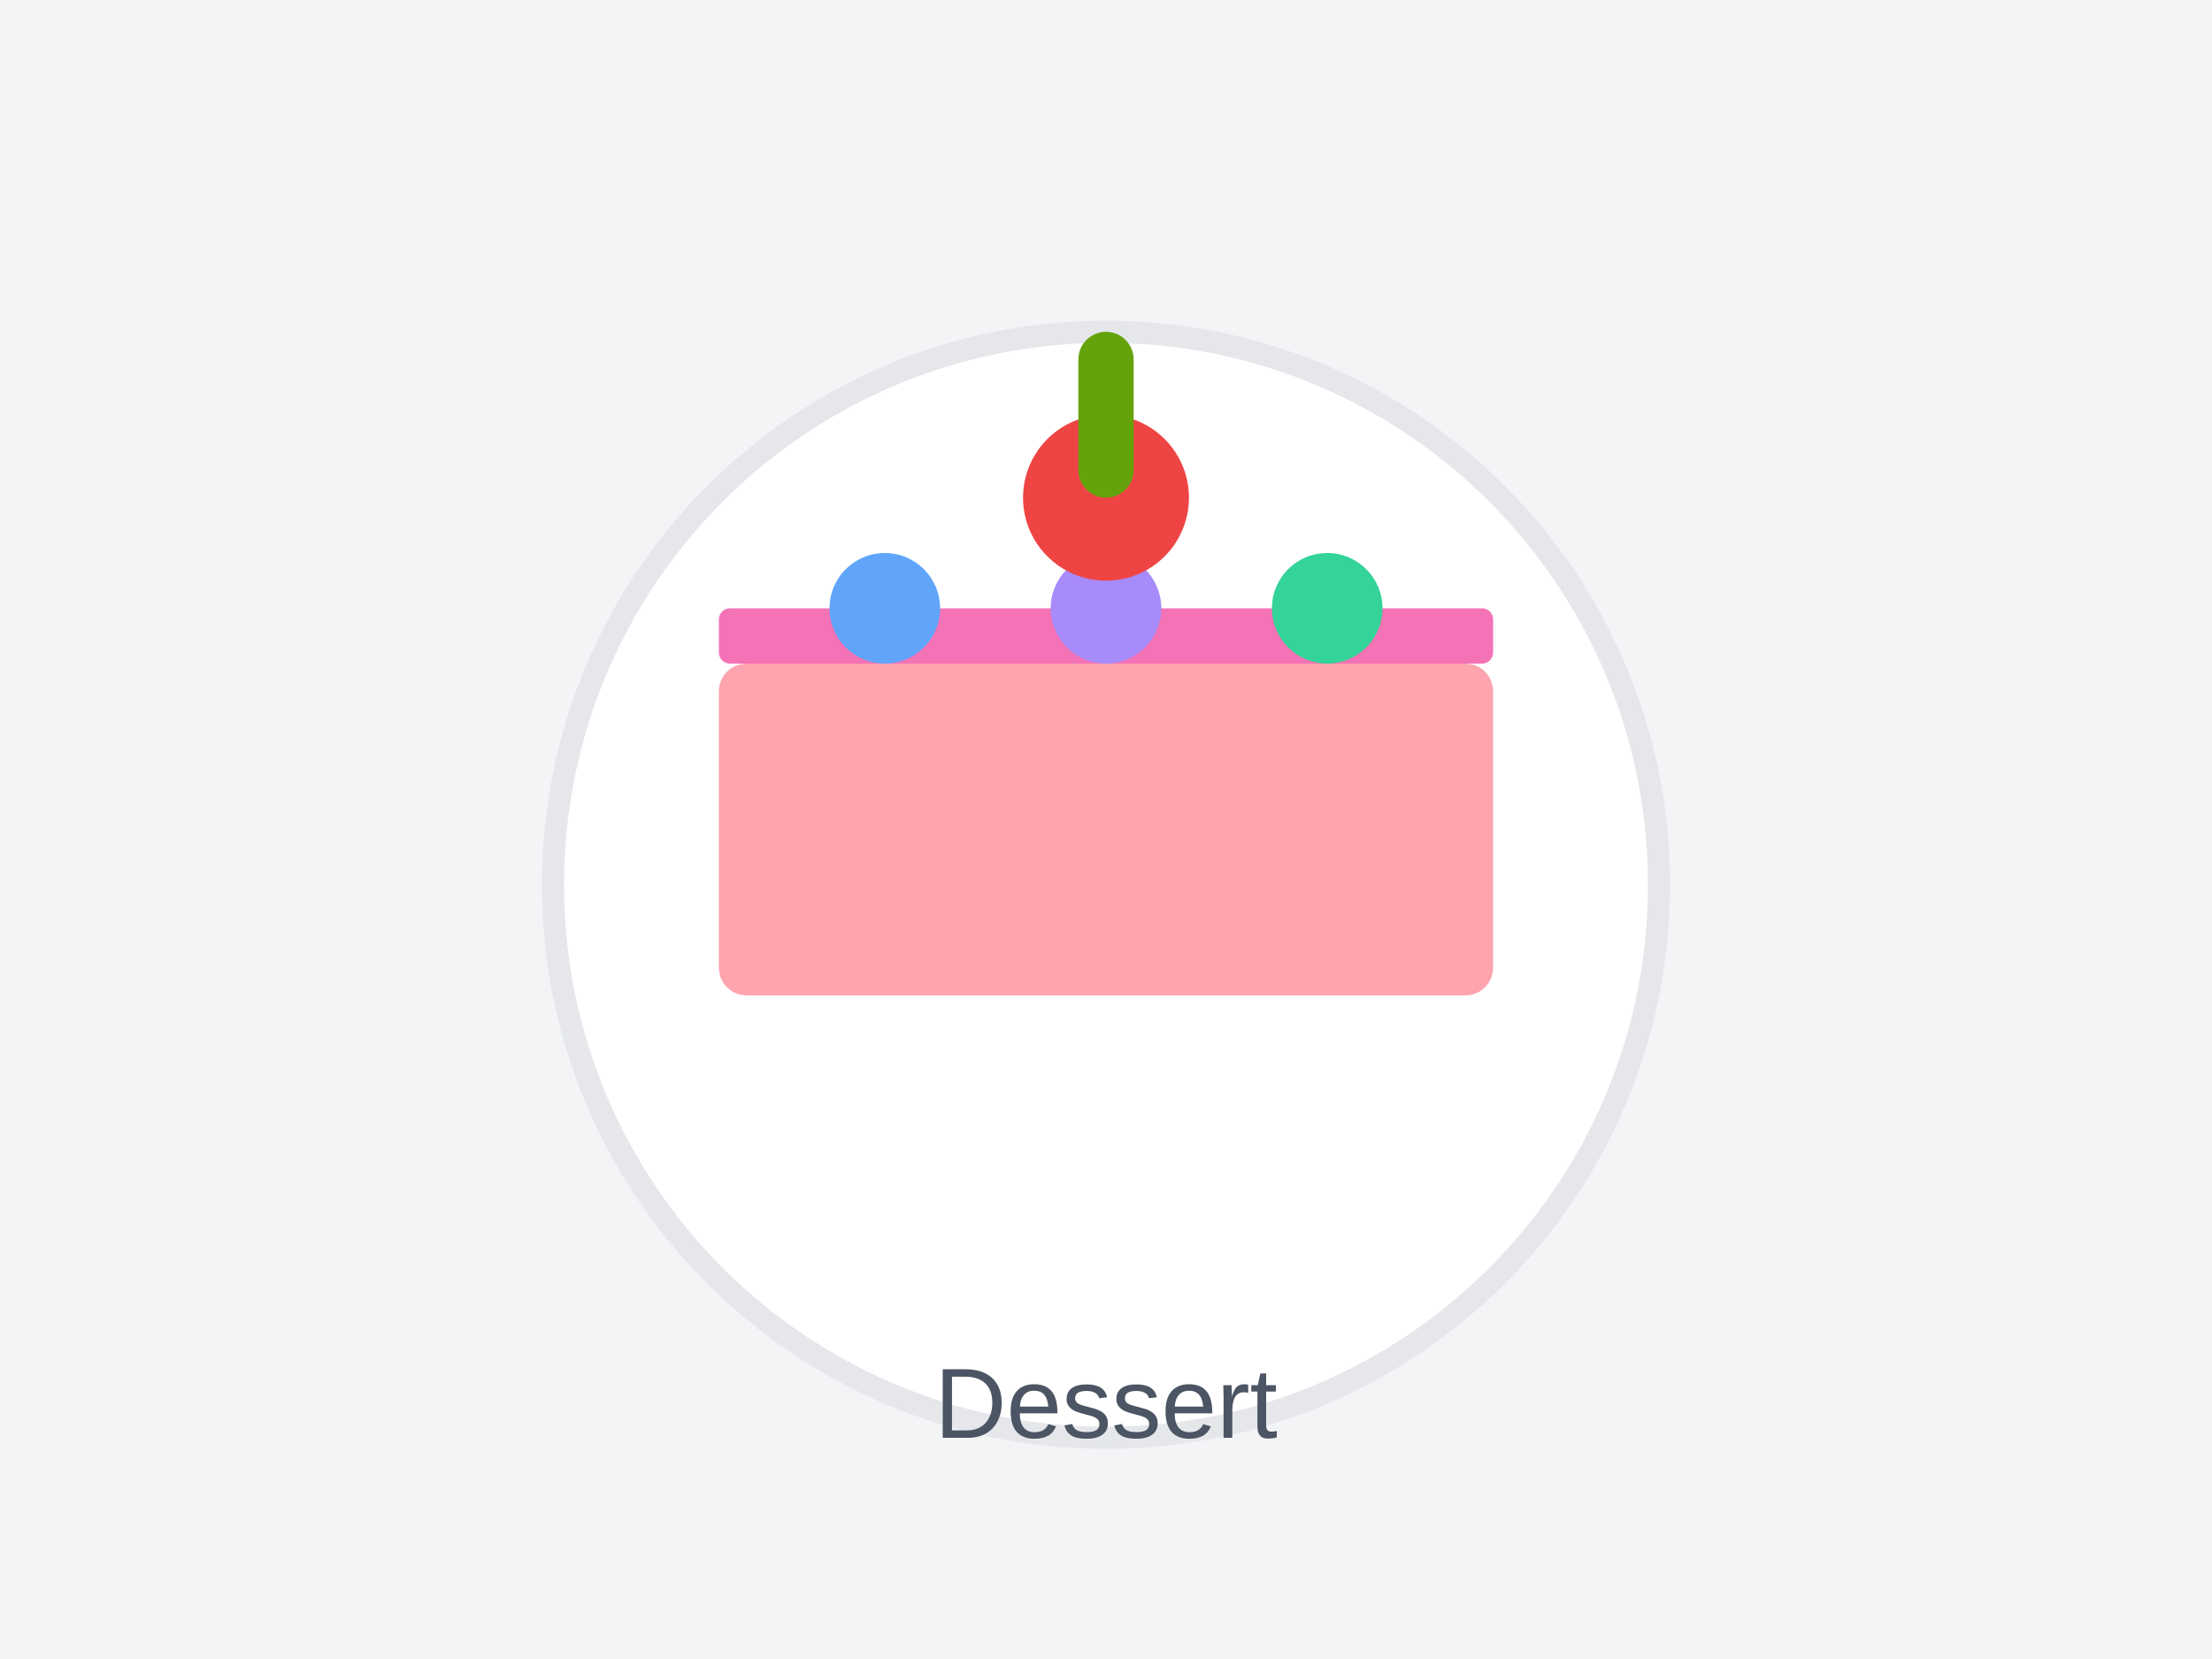
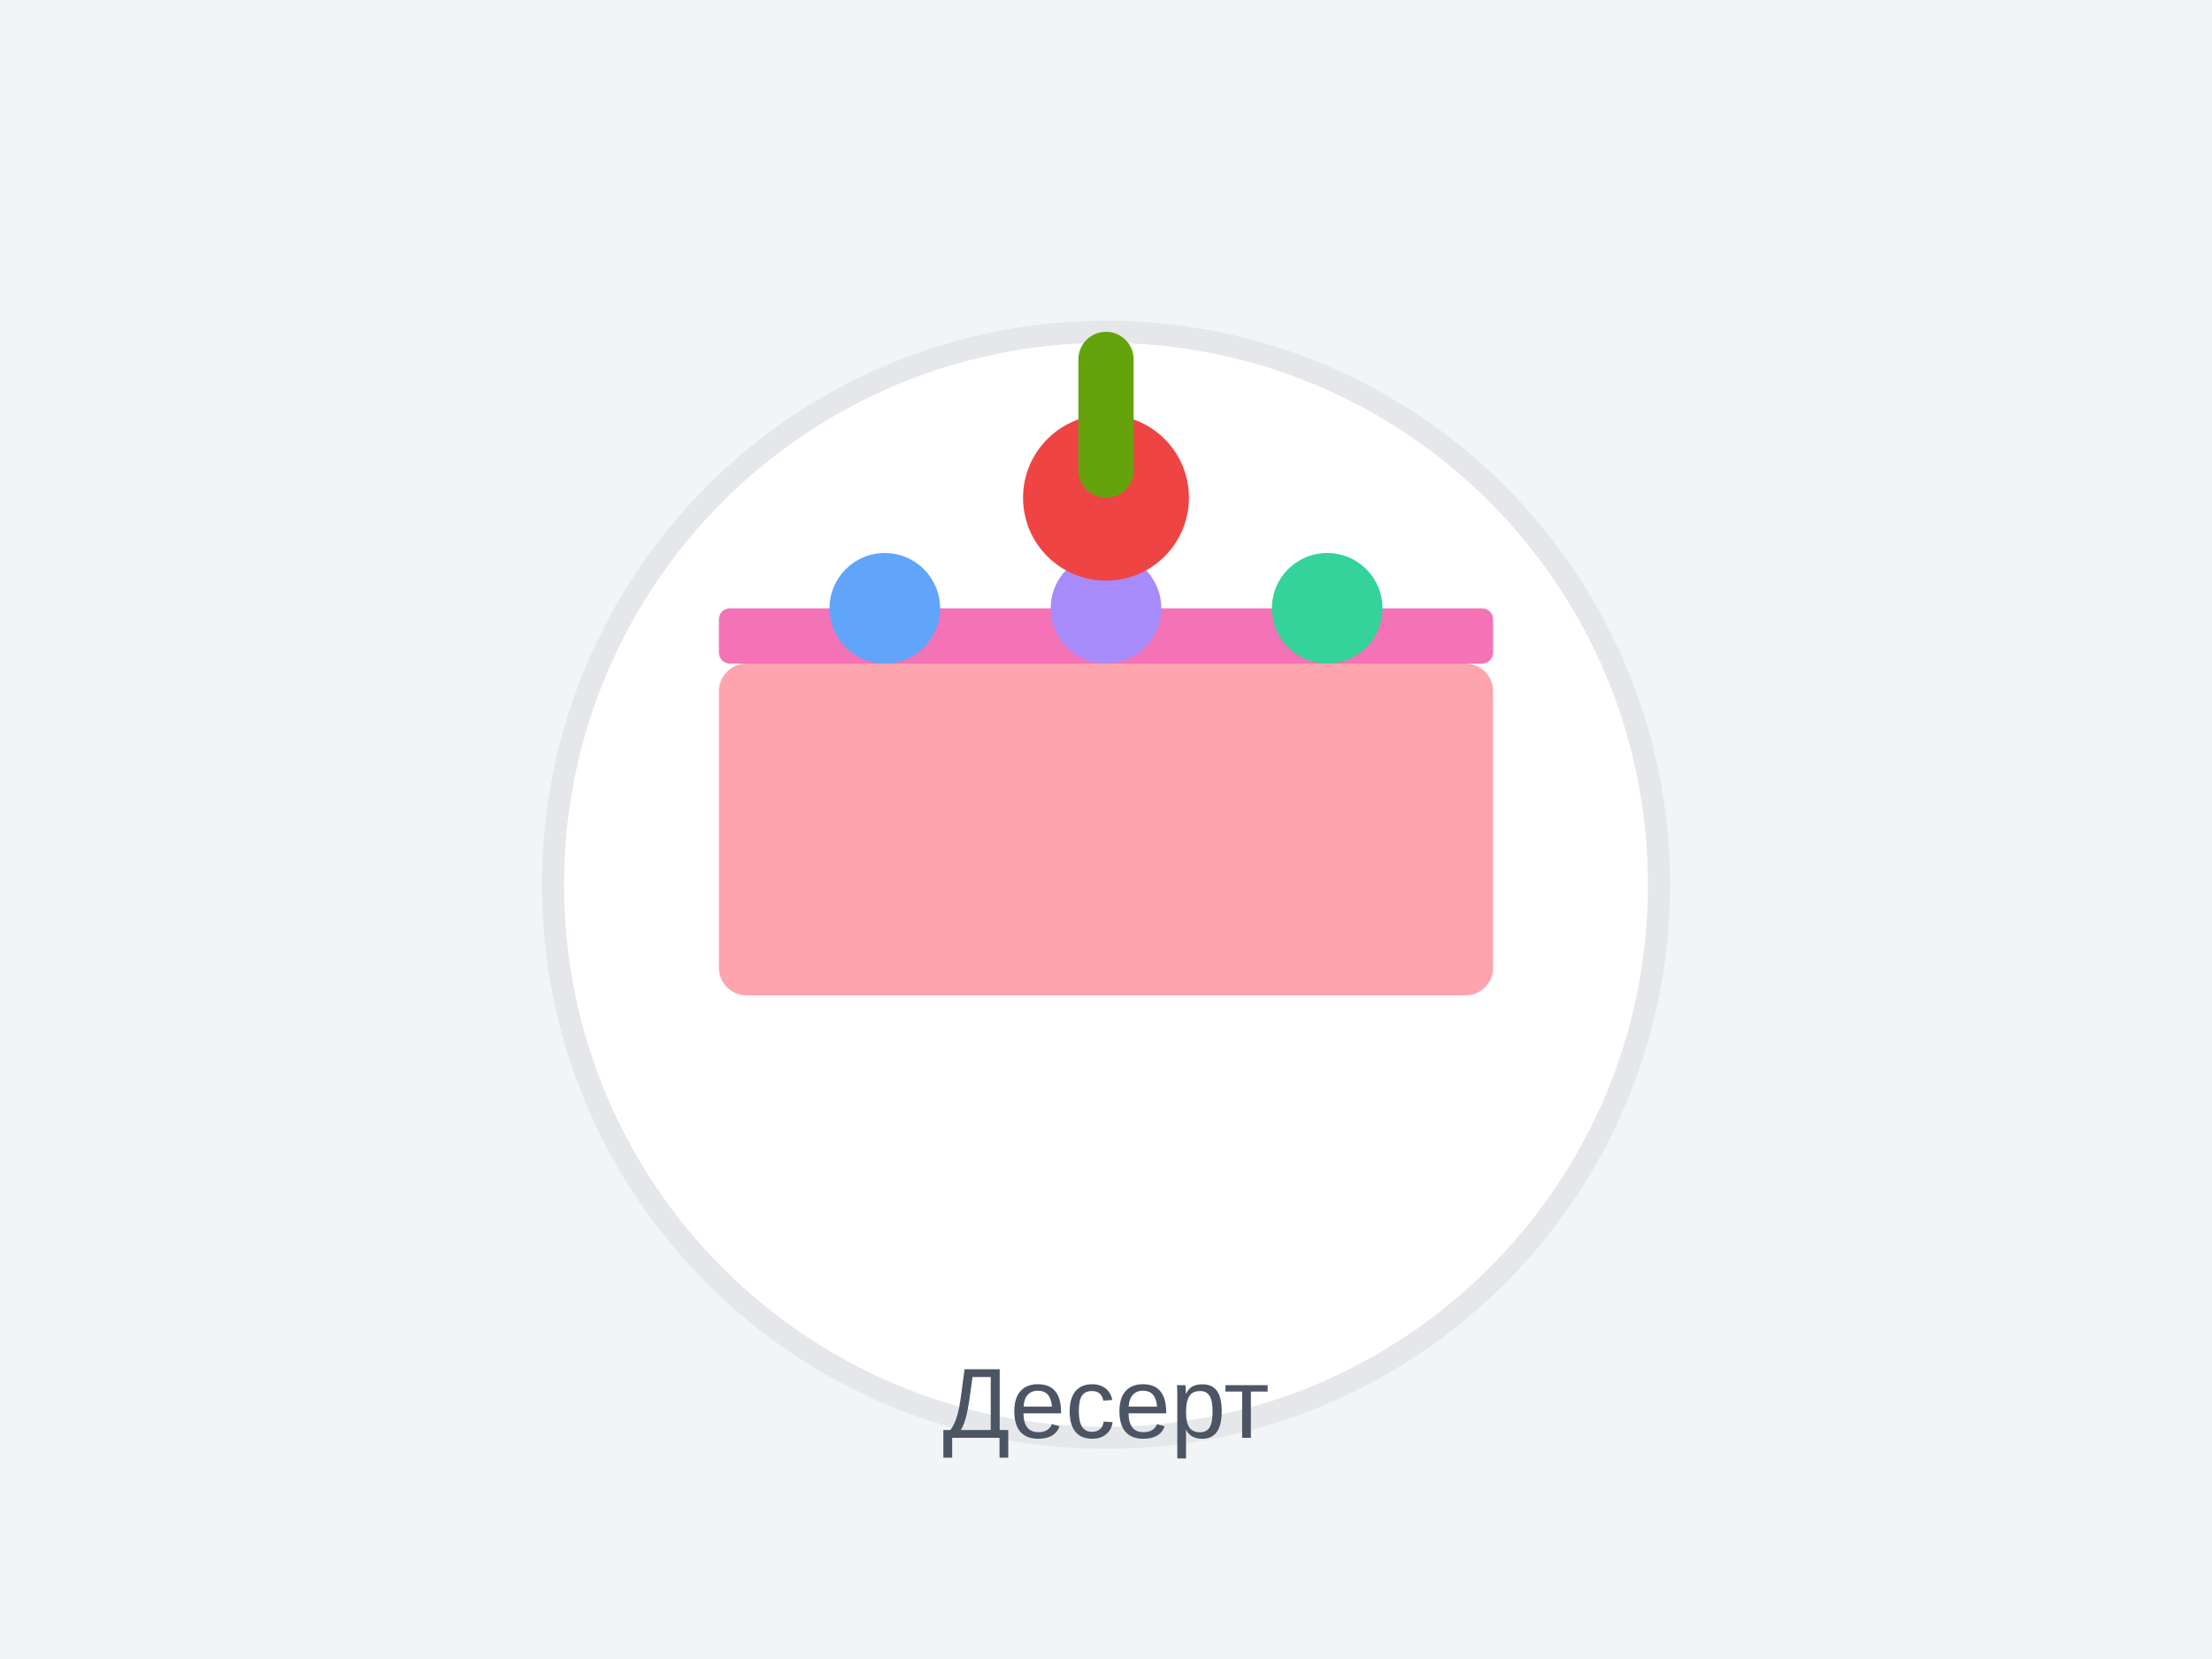
<svg xmlns="http://www.w3.org/2000/svg" width="400" height="300" viewBox="0 0 400 300">
  <rect width="400" height="300" fill="#f3f4f6" />
  <circle cx="200" cy="160" r="100" fill="#ffffff" stroke="#e5e7eb" stroke-width="4" />
  <rect x="130" y="120" width="140" height="60" rx="5" fill="#fda4af" />
  <rect x="130" y="110" width="140" height="10" rx="2" fill="#f472b6" />
  <circle cx="160" cy="110" r="10" fill="#60a5fa" />
  <circle cx="200" cy="110" r="10" fill="#a78bfa" />
  <circle cx="240" cy="110" r="10" fill="#34d399" />
  <circle cx="200" cy="90" r="15" fill="#ef4444" />
  <rect x="195" y="60" width="10" height="30" rx="5" fill="#65a30d" />
-   <text x="200" y="260" font-family="Arial" font-size="18" text-anchor="middle" fill="#4b5563">Dessert</text>
+   <text x="200" y="260" font-family="Arial" font-size="18" text-anchor="middle" fill="#4b5563">Десерт</text>
</svg>
